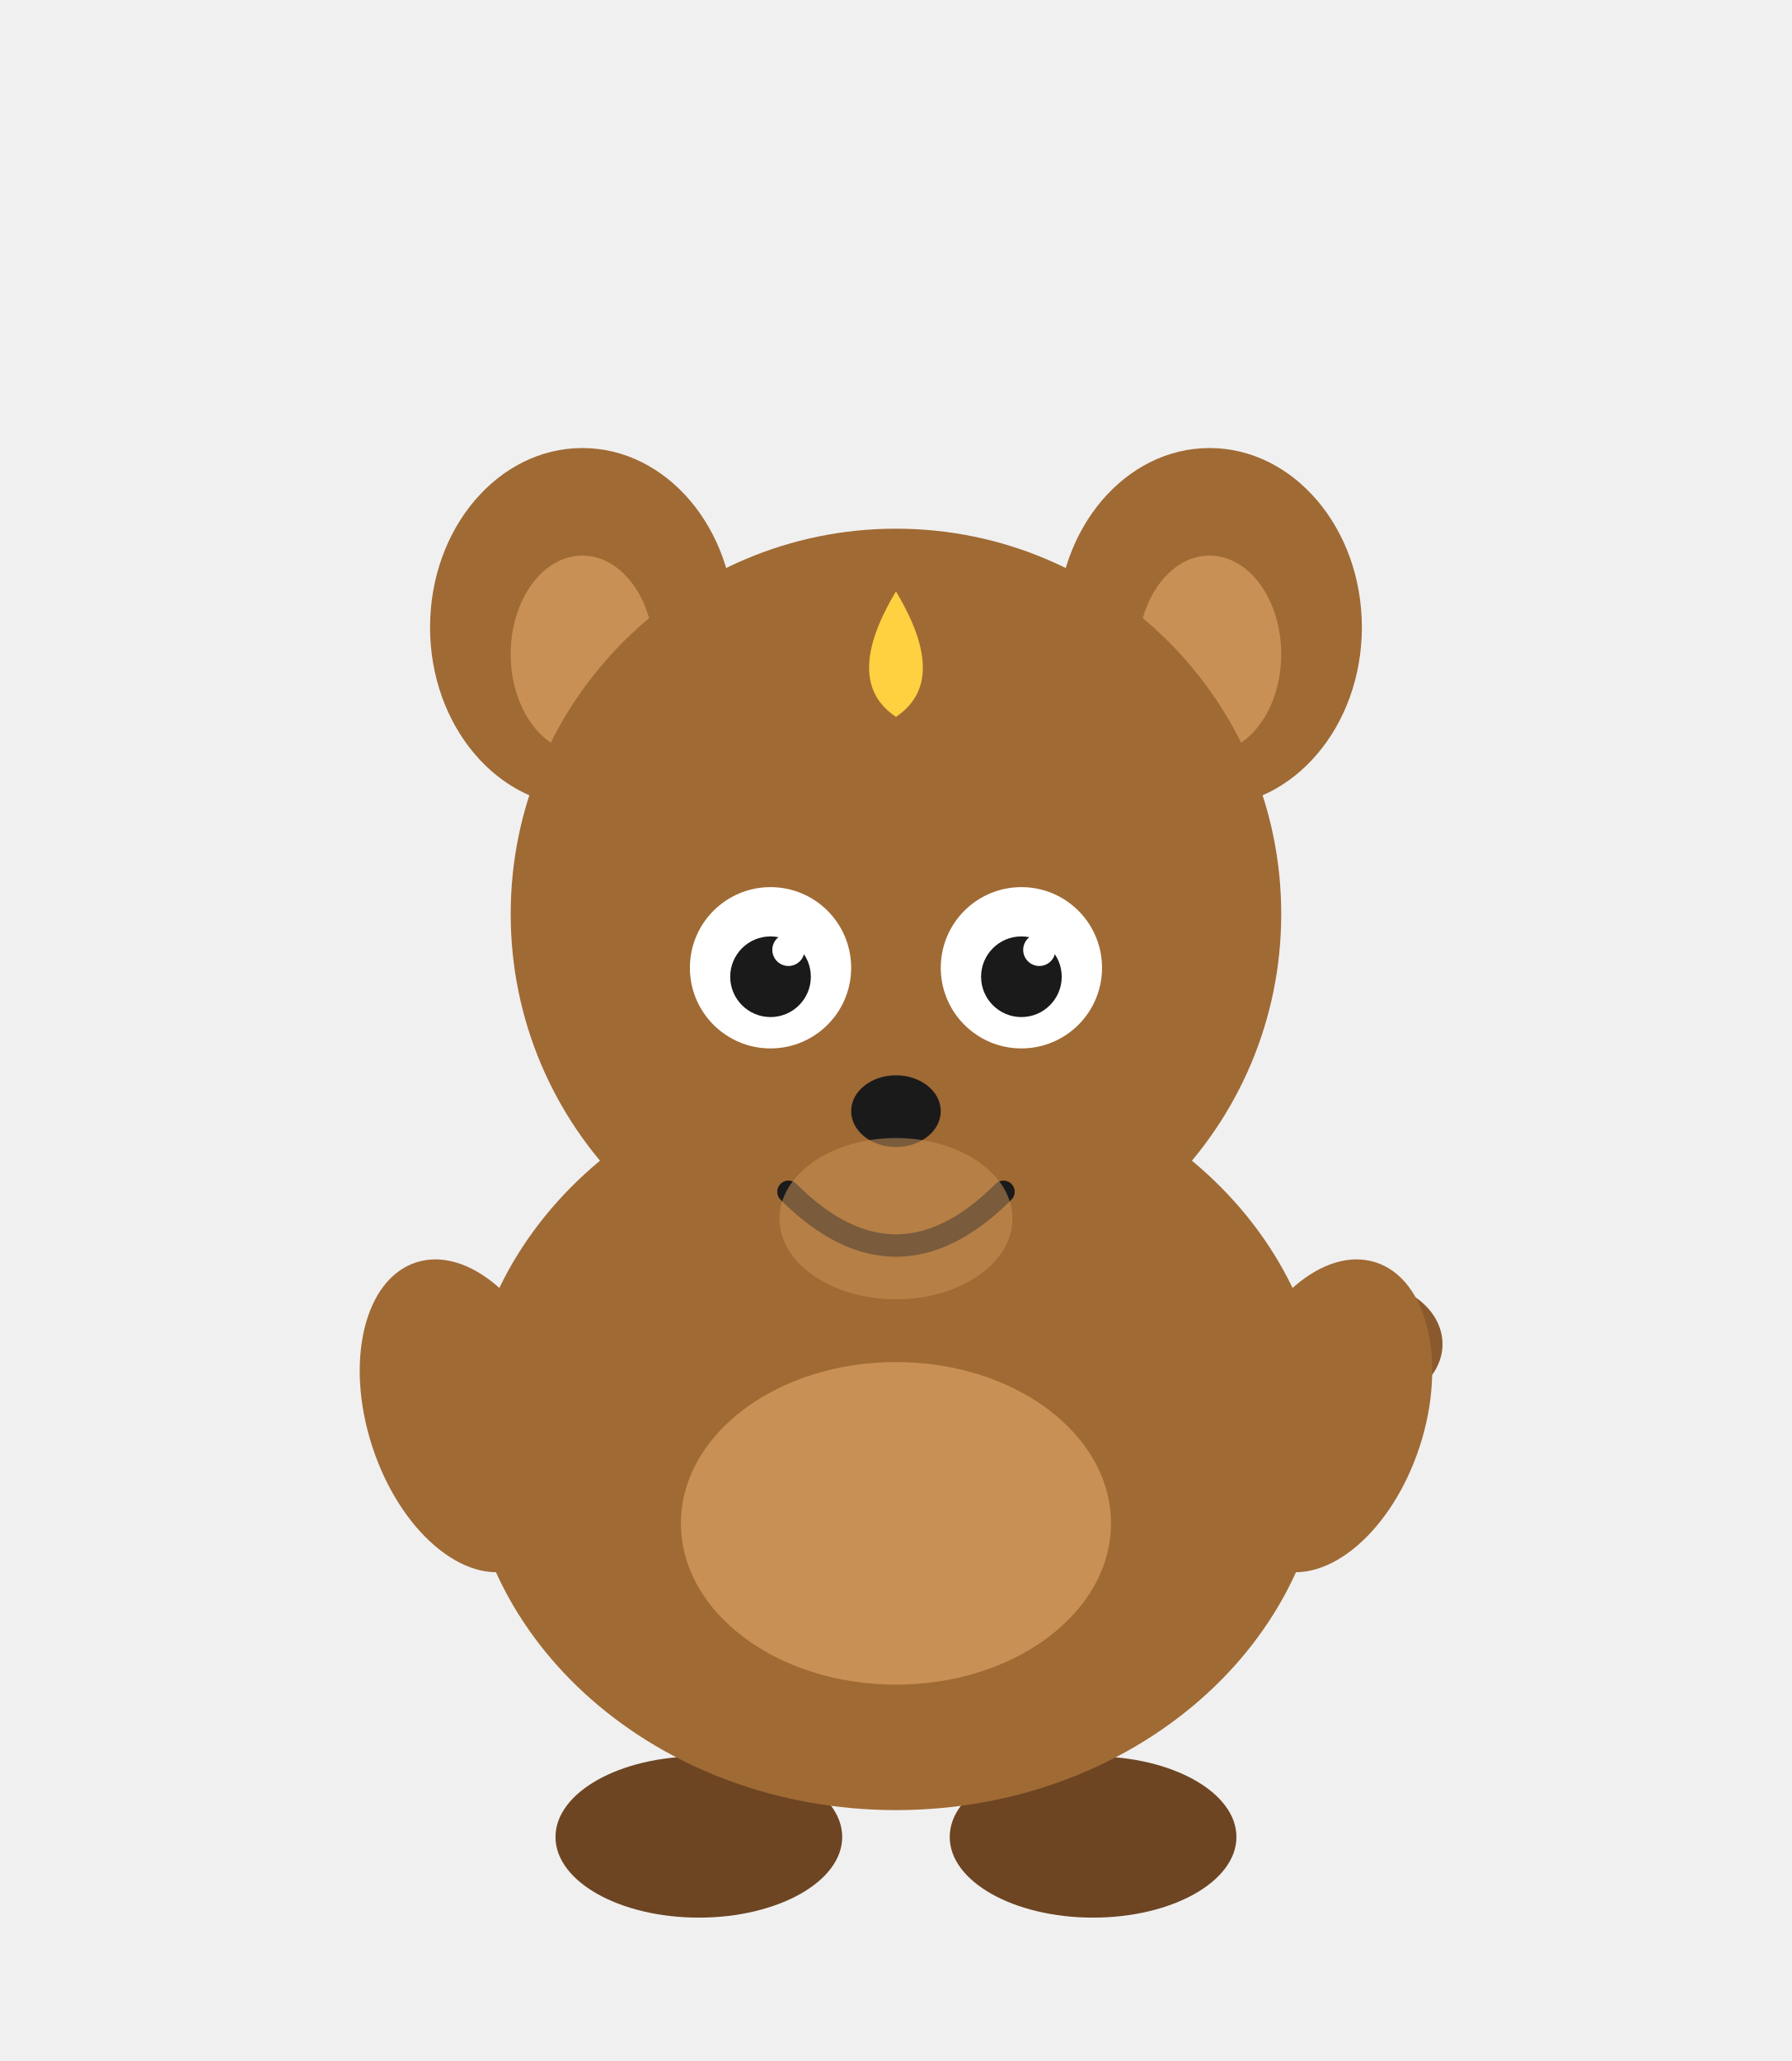
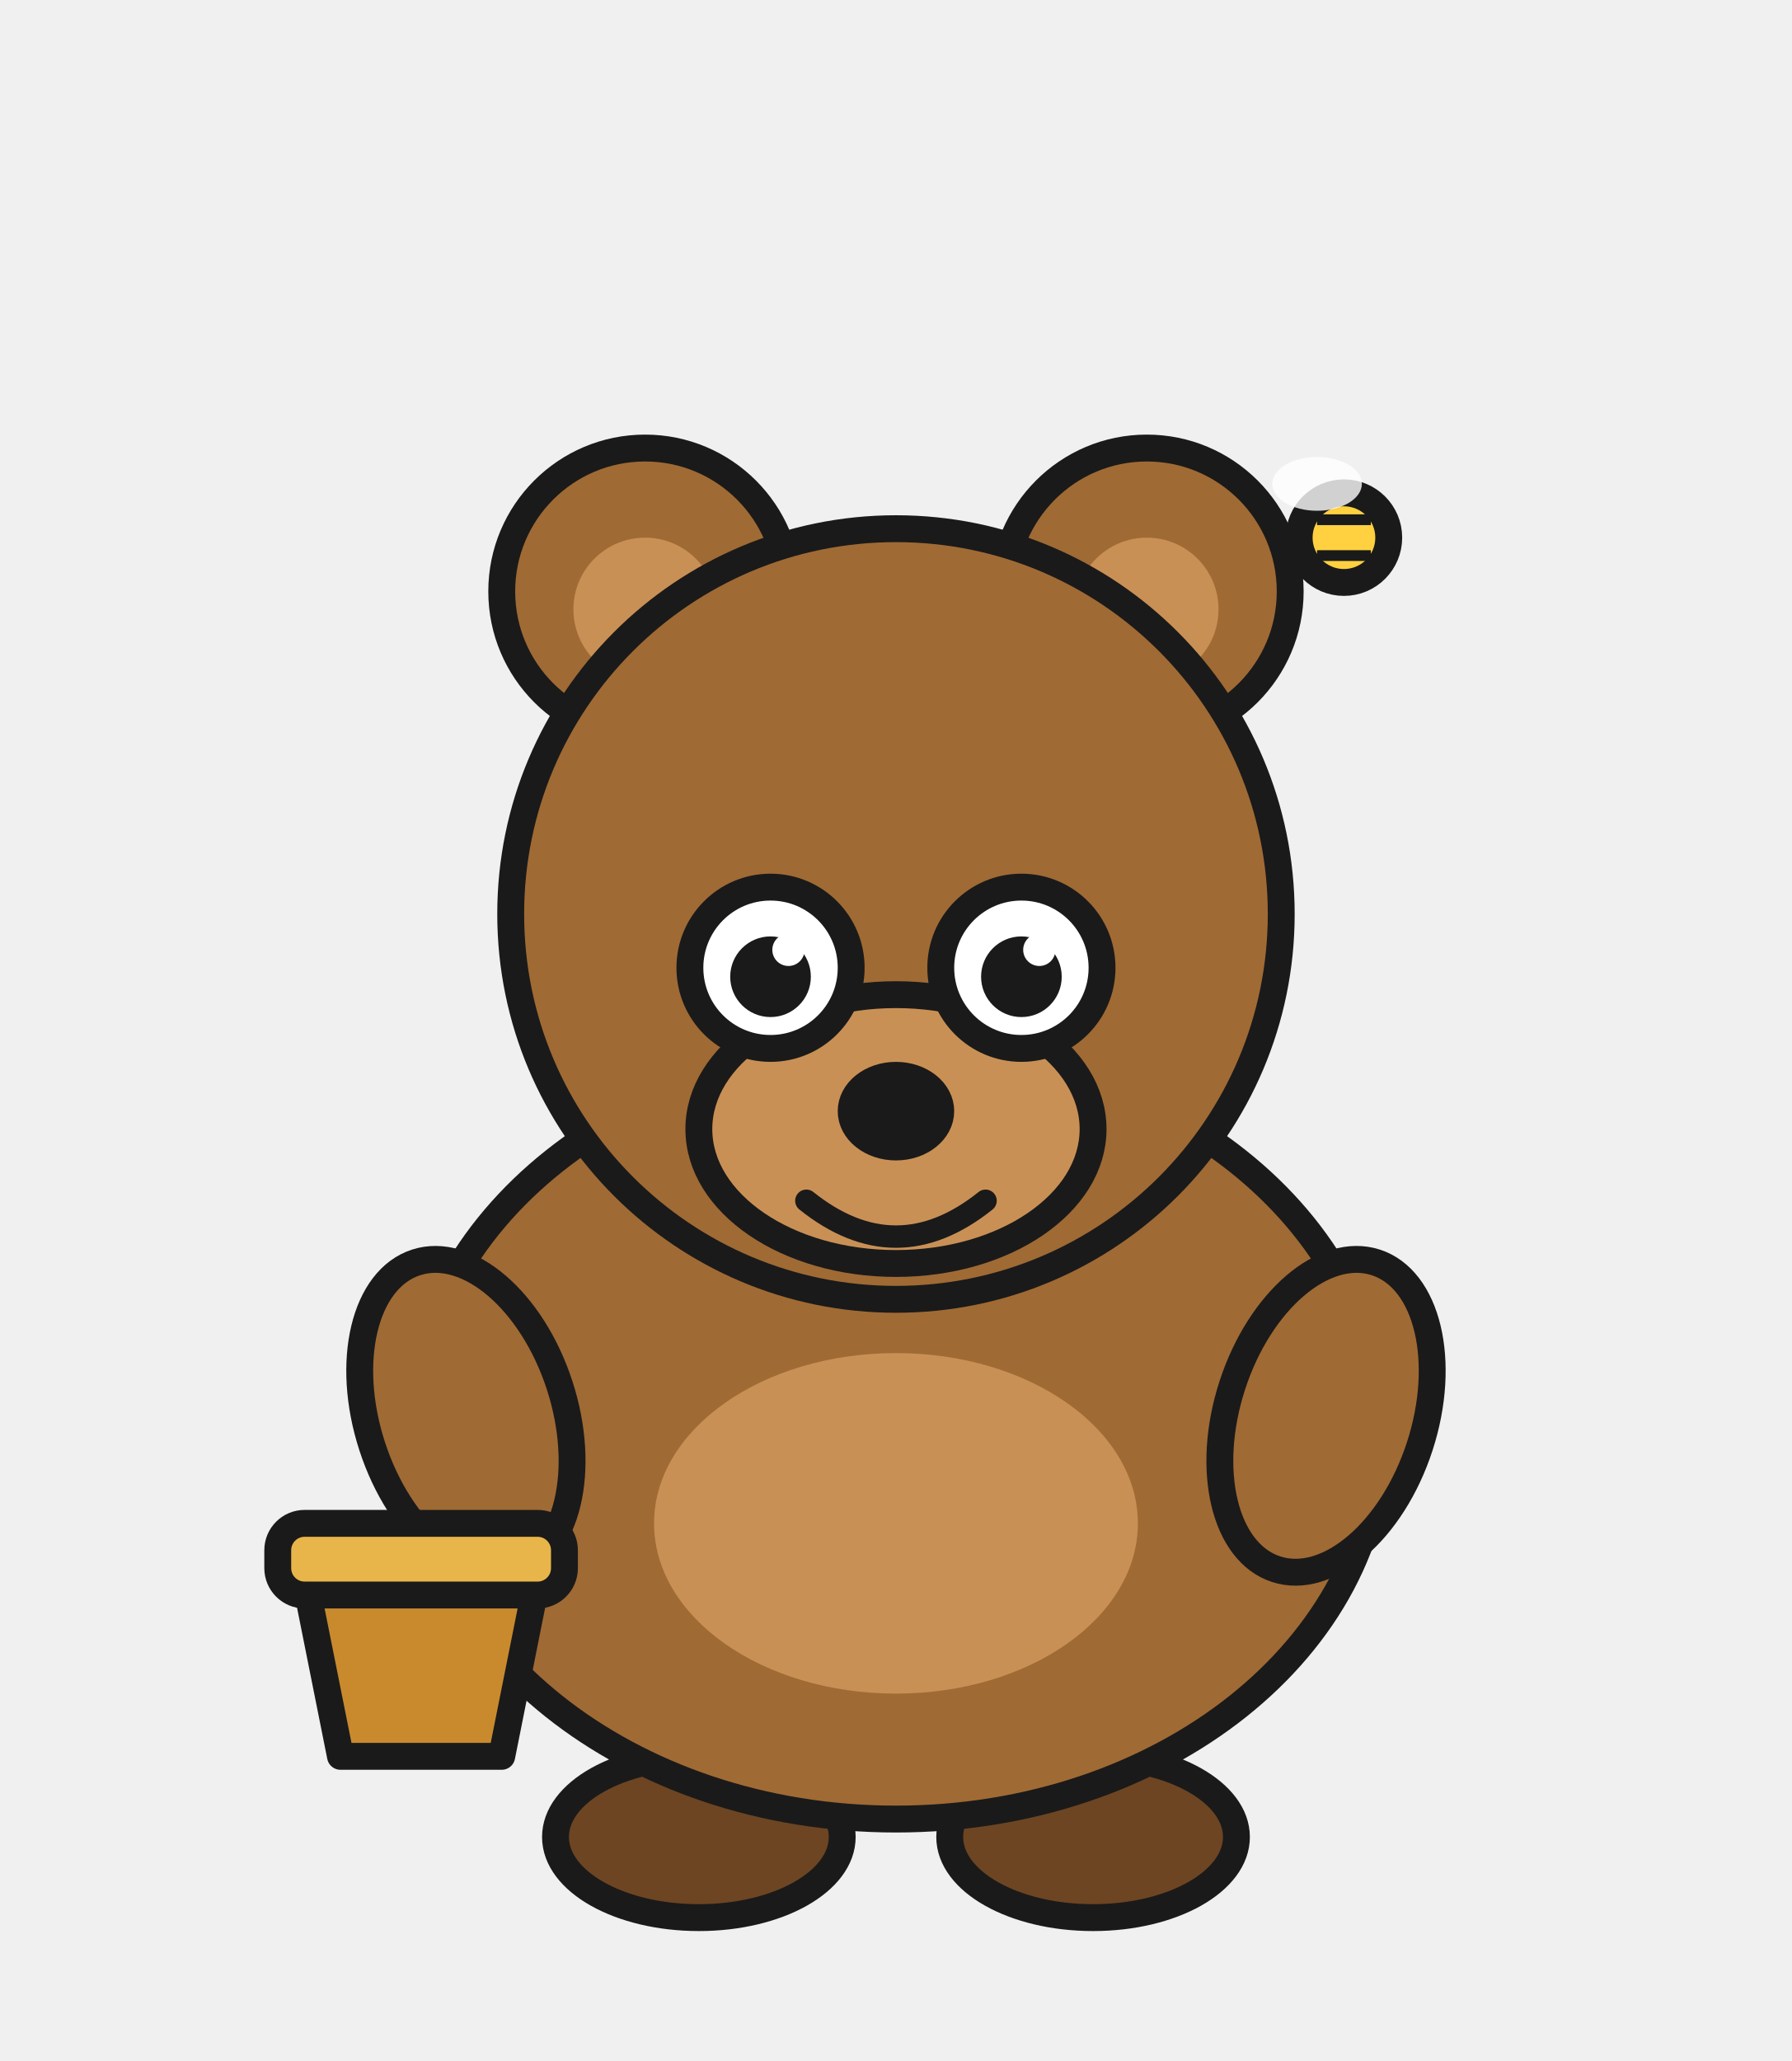
<svg xmlns="http://www.w3.org/2000/svg" viewBox="0 0 200 230" width="200" height="230">
  <defs>
-     <style>.outline {{ stroke: #1a1a1a; stroke-width: 3; stroke-linecap: round; stroke-linejoin: round; }}</style>
+     <style>.outline { stroke: #1a1a1a; stroke-width: 3; stroke-linecap: round; stroke-linejoin: round; }</style>
  </defs>
-   <ellipse cx="152" cy="150" rx="9" ry="7" fill="#8a5a2e" class="outline" stroke-width="2" />
+   <circle cx="150" cy="152" r="9" fill="#a06a34" class="outline" />
  <ellipse cx="78" cy="205" rx="16" ry="9" fill="#6d4522" class="outline" />
  <ellipse cx="122" cy="205" rx="16" ry="9" fill="#6d4522" class="outline" />
-   <ellipse cx="100" cy="160" rx="48" ry="42" fill="#a06a34" class="outline" />
-   <ellipse cx="100" cy="170" rx="24" ry="18" fill="#c99055" />
+   <ellipse cx="100" cy="160" rx="54" ry="43" fill="#a06a34" class="outline" />
+   <ellipse cx="100" cy="170" rx="27" ry="19" fill="#c99055" />
  <ellipse cx="52" cy="158" rx="11" ry="18" fill="#a06a34" class="outline" transform="rotate(-18 52 158)" />
  <ellipse cx="148" cy="158" rx="11" ry="18" fill="#a06a34" class="outline" transform="rotate(18 148 158)" />
-   <ellipse cx="65" cy="70" rx="17" ry="20" fill="#a06a34" class="outline" />
-   <ellipse cx="135" cy="70" rx="17" ry="20" fill="#a06a34" class="outline" />
-   <ellipse cx="65" cy="73" rx="8" ry="11" fill="#c99055" />
-   <ellipse cx="135" cy="73" rx="8" ry="11" fill="#c99055" />
+   <path d="M 34 176 h 26 l -4 20 h -18 Z" fill="#c98a2e" class="outline" stroke-width="2" />
+   <rect x="31" y="170" width="32" height="8" rx="3" fill="#e8b54a" class="outline" stroke-width="2" />
+   <circle cx="72" cy="66" r="16" fill="#a06a34" class="outline" />
+   <circle cx="128" cy="66" r="16" fill="#a06a34" class="outline" />
+   <circle cx="72" cy="68" r="8" fill="#c99055" />
+   <circle cx="128" cy="68" r="8" fill="#c99055" />
  <circle cx="100" cy="102" r="43" fill="#a06a34" class="outline" />
-   <path d="M 100 66 Q 106 76 100 80 Q 94 76 100 66 Z" fill="#ffd040" class="outline" stroke-width="2" />
+   <ellipse cx="100" cy="126" rx="22" ry="15" fill="#c99055" class="outline" stroke-width="2" />
  <circle cx="86" cy="108" r="9" fill="#ffffff" class="outline" stroke-width="2" />
  <circle cx="114" cy="108" r="9" fill="#ffffff" class="outline" stroke-width="2" />
  <circle cx="86" cy="109" r="4.5" fill="#1a1a1a" />
  <circle cx="114" cy="109" r="4.5" fill="#1a1a1a" />
  <circle cx="88" cy="106" r="1.8" fill="#ffffff" />
  <circle cx="116" cy="106" r="1.8" fill="#ffffff" />
  <ellipse cx="100" cy="124" rx="5" ry="4" fill="#1a1a1a" class="outline" stroke-width="2" />
-   <path d="M 88 133 Q 100 145 112 133" fill="none" stroke="#1a1a1a" stroke-width="2.5" stroke-linecap="round" />
-   <ellipse cx="100" cy="136" rx="13" ry="9" fill="#c99055" opacity="0.55" />
+   <path d="M 90 134 Q 100 142 110 134" fill="none" stroke="#1a1a1a" stroke-width="2.5" stroke-linecap="round" />
+   <circle cx="150" cy="60" r="5" fill="#ffd040" class="outline" stroke-width="1.5" />
+   <path d="M 147 58 h 6 M 147 62 h 6" stroke="#1a1a1a" stroke-width="1.2" />
+   <ellipse cx="147" cy="54" rx="5" ry="3" fill="#ffffff" opacity="0.8" />
</svg>
